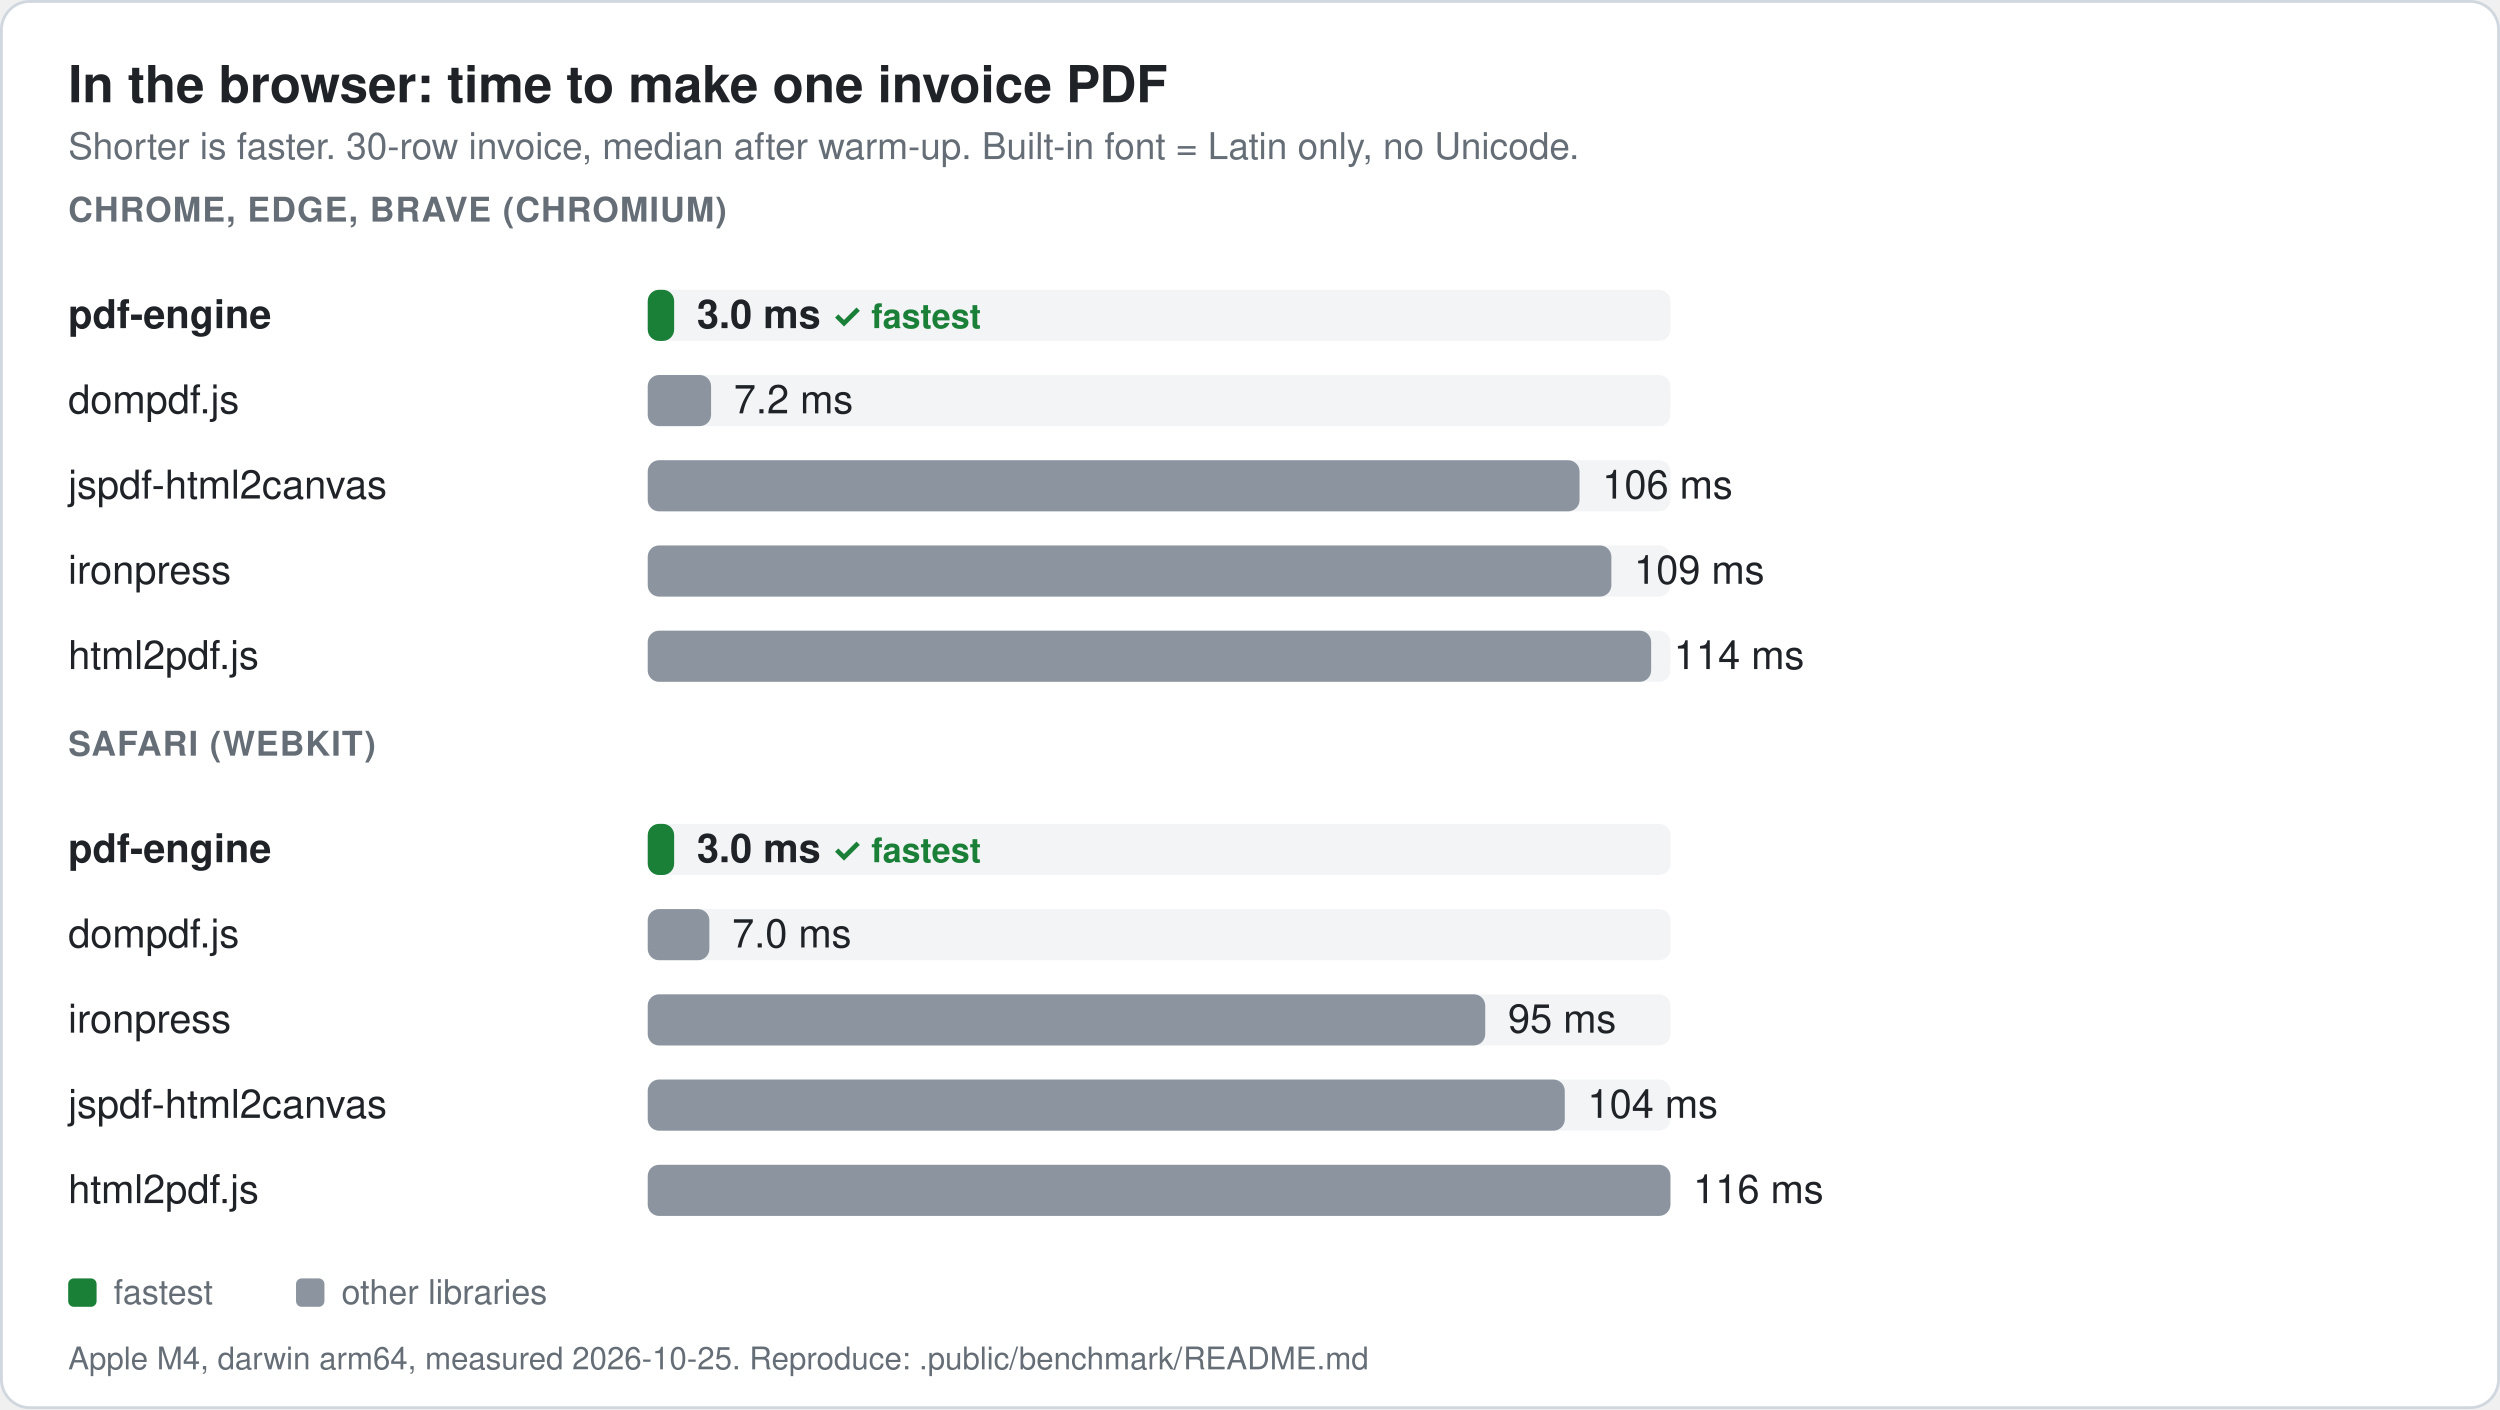
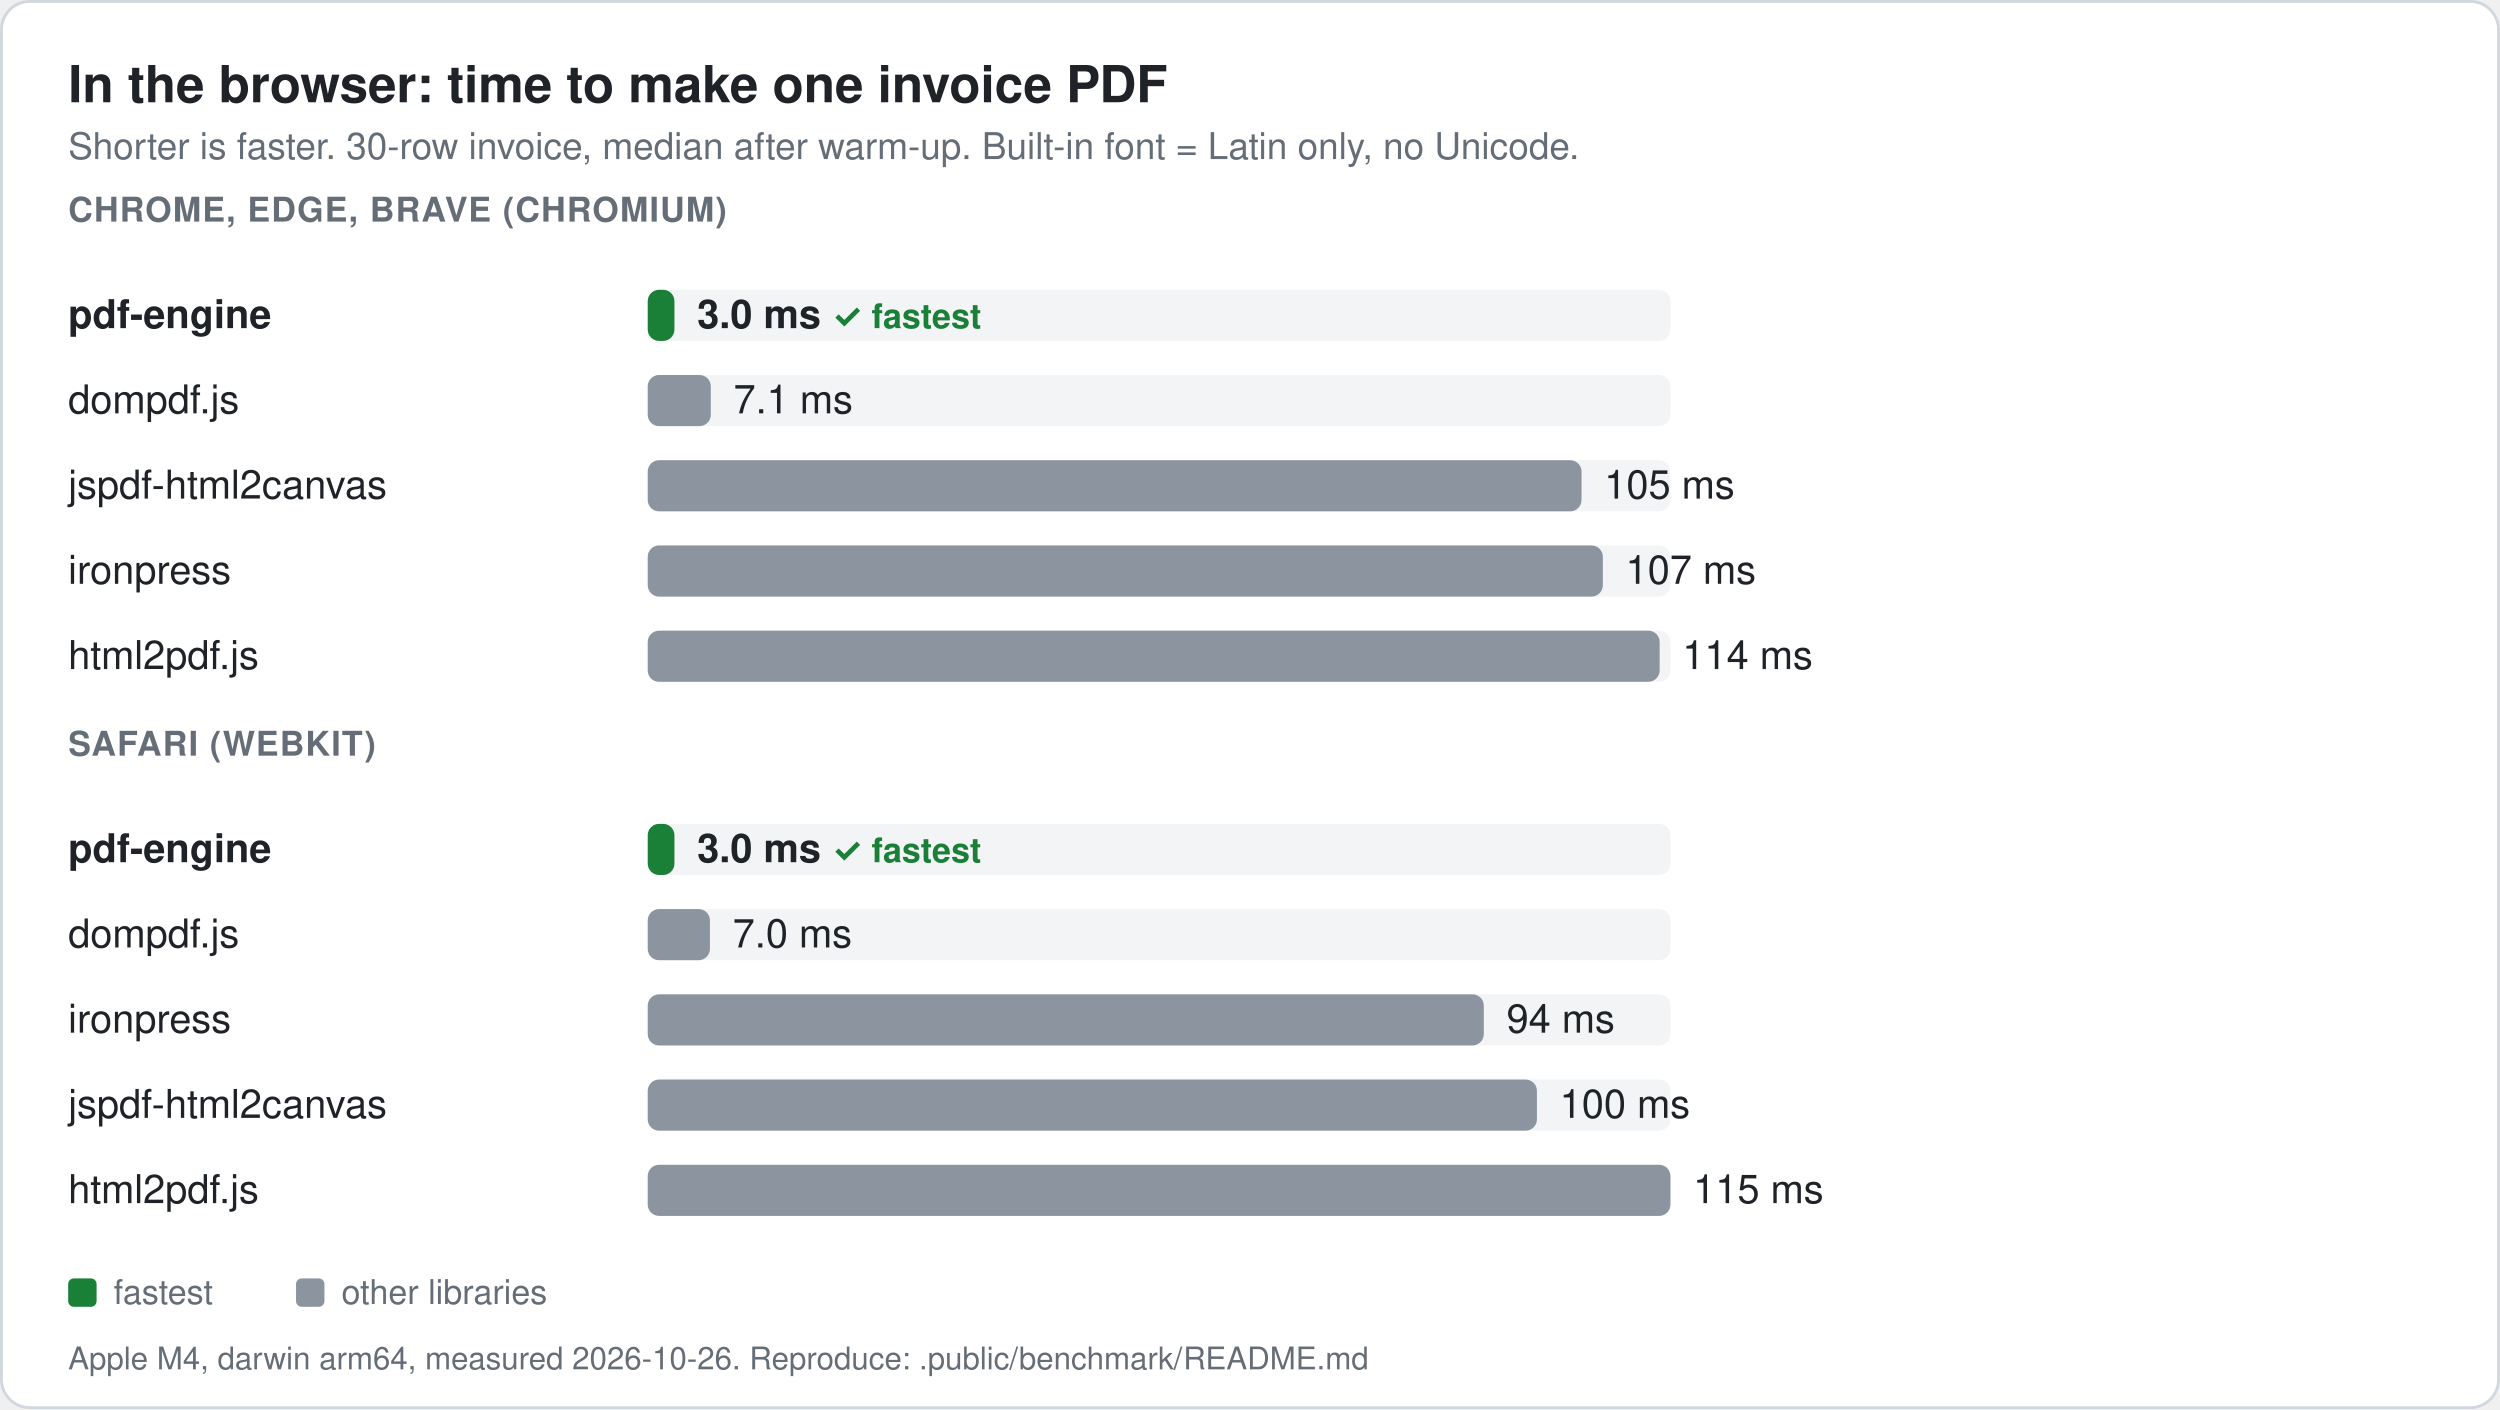
<svg xmlns="http://www.w3.org/2000/svg" width="880" height="496" viewBox="0 0 880 496" role="img" aria-labelledby="t d" font-family="-apple-system, BlinkMacSystemFont, 'Segoe UI', Helvetica, Arial, sans-serif">
  <rect x="0.5" y="0.5" width="879" height="495" rx="10" fill="#ffffff" stroke="#d0d7de" />
  <text x="24" y="36" font-size="18" font-weight="700" fill="#1f2328">In the browser: time to make one invoice PDF</text>
  <text x="24" y="56" font-size="13" fill="#656d76">Shorter is faster. 30-row invoice, median after warm-up. Built-in font = Latin only, no Unicode.</text>
  <text x="24" y="78" font-size="12" font-weight="600" fill="#656d76" letter-spacing="0.4">CHROME, EDGE, BRAVE (CHROMIUM)</text>
  <text x="24" y="115.5" font-size="14" fill="#1f2328" font-weight="700">pdf-engine</text>
  <rect x="228" y="102" width="360" height="18" rx="4" fill="#f3f4f6" />
-   <rect x="228" y="102" width="9.3" height="18" rx="4" fill="#1a7f37" />
-   <text x="245.3" y="115.5" font-size="14" fill="#1f2328" font-weight="700">3.0 ms <tspan fill="#1a7f37" font-weight="700" font-size="12">✓ fastest</tspan>
+   <rect x="228" y="102" width="9.4" height="18" rx="4" fill="#1a7f37" />
+   <text x="245.4" y="115.5" font-size="14" fill="#1f2328" font-weight="700">3.0 ms <tspan fill="#1a7f37" font-weight="700" font-size="12">✓ fastest</tspan>
  </text>
  <text x="24" y="145.5" font-size="14" fill="#1f2328" font-weight="400">dompdf.js</text>
  <rect x="228" y="132" width="360" height="18" rx="4" fill="#f3f4f6" />
-   <rect x="228" y="132" width="22.3" height="18" rx="4" fill="#8c959f" />
-   <text x="258.3" y="145.5" font-size="14" fill="#1f2328" font-weight="500">7.2 ms</text>
+   <rect x="228" y="132" width="22.2" height="18" rx="4" fill="#8c959f" />
+   <text x="258.2" y="145.5" font-size="14" fill="#1f2328" font-weight="500">7.1 ms</text>
  <text x="24" y="175.5" font-size="14" fill="#1f2328" font-weight="400">jspdf-html2canvas</text>
  <rect x="228" y="162" width="360" height="18" rx="4" fill="#f3f4f6" />
-   <rect x="228" y="162" width="328.0" height="18" rx="4" fill="#8c959f" />
-   <text x="564.0" y="175.5" font-size="14" fill="#1f2328" font-weight="500">106 ms</text>
+   <rect x="228" y="162" width="328.7" height="18" rx="4" fill="#8c959f" />
+   <text x="564.7" y="175.5" font-size="14" fill="#1f2328" font-weight="500">105 ms</text>
  <text x="24" y="205.5" font-size="14" fill="#1f2328" font-weight="400">ironpress</text>
  <rect x="228" y="192" width="360" height="18" rx="4" fill="#f3f4f6" />
-   <rect x="228" y="192" width="339.2" height="18" rx="4" fill="#8c959f" />
-   <text x="575.2" y="205.5" font-size="14" fill="#1f2328" font-weight="500">109 ms</text>
+   <rect x="228" y="192" width="336.2" height="18" rx="4" fill="#8c959f" />
+   <text x="572.2" y="205.5" font-size="14" fill="#1f2328" font-weight="500">107 ms</text>
  <text x="24" y="235.5" font-size="14" fill="#1f2328" font-weight="400">html2pdf.js</text>
  <rect x="228" y="222" width="360" height="18" rx="4" fill="#f3f4f6" />
-   <rect x="228" y="222" width="353.2" height="18" rx="4" fill="#8c959f" />
-   <text x="589.2" y="235.5" font-size="14" fill="#1f2328" font-weight="500">114 ms</text>
+   <rect x="228" y="222" width="356.2" height="18" rx="4" fill="#8c959f" />
+   <text x="592.2" y="235.5" font-size="14" fill="#1f2328" font-weight="500">114 ms</text>
  <text x="24" y="266" font-size="12" font-weight="600" fill="#656d76" letter-spacing="0.4">SAFARI (WEBKIT)</text>
  <text x="24" y="303.5" font-size="14" fill="#1f2328" font-weight="700">pdf-engine</text>
  <rect x="228" y="290" width="360" height="18" rx="4" fill="#f3f4f6" />
-   <rect x="228" y="290" width="9.3" height="18" rx="4" fill="#1a7f37" />
-   <text x="245.3" y="303.5" font-size="14" fill="#1f2328" font-weight="700">3.0 ms <tspan fill="#1a7f37" font-weight="700" font-size="12">✓ fastest</tspan>
+   <rect x="228" y="290" width="9.4" height="18" rx="4" fill="#1a7f37" />
+   <text x="245.4" y="303.5" font-size="14" fill="#1f2328" font-weight="700">3.0 ms <tspan fill="#1a7f37" font-weight="700" font-size="12">✓ fastest</tspan>
  </text>
  <text x="24" y="333.5" font-size="14" fill="#1f2328" font-weight="400">dompdf.js</text>
  <rect x="228" y="320" width="360" height="18" rx="4" fill="#f3f4f6" />
-   <rect x="228" y="320" width="21.7" height="18" rx="4" fill="#8c959f" />
-   <text x="257.7" y="333.5" font-size="14" fill="#1f2328" font-weight="500">7.0 ms</text>
+   <rect x="228" y="320" width="21.9" height="18" rx="4" fill="#8c959f" />
+   <text x="257.9" y="333.5" font-size="14" fill="#1f2328" font-weight="500">7.0 ms</text>
  <text x="24" y="363.5" font-size="14" fill="#1f2328" font-weight="400">ironpress</text>
  <rect x="228" y="350" width="360" height="18" rx="4" fill="#f3f4f6" />
-   <rect x="228" y="350" width="294.8" height="18" rx="4" fill="#8c959f" />
-   <text x="530.8" y="363.5" font-size="14" fill="#1f2328" font-weight="500">95 ms</text>
+   <rect x="228" y="350" width="294.3" height="18" rx="4" fill="#8c959f" />
+   <text x="530.3" y="363.5" font-size="14" fill="#1f2328" font-weight="500">94 ms</text>
  <text x="24" y="393.5" font-size="14" fill="#1f2328" font-weight="400">jspdf-html2canvas</text>
  <rect x="228" y="380" width="360" height="18" rx="4" fill="#f3f4f6" />
-   <rect x="228" y="380" width="322.8" height="18" rx="4" fill="#8c959f" />
-   <text x="558.8" y="393.5" font-size="14" fill="#1f2328" font-weight="500">104 ms</text>
+   <rect x="228" y="380" width="313.0" height="18" rx="4" fill="#8c959f" />
+   <text x="549.0" y="393.5" font-size="14" fill="#1f2328" font-weight="500">100 ms</text>
  <text x="24" y="423.5" font-size="14" fill="#1f2328" font-weight="400">html2pdf.js</text>
  <rect x="228" y="410" width="360" height="18" rx="4" fill="#f3f4f6" />
  <rect x="228" y="410" width="360.0" height="18" rx="4" fill="#8c959f" />
-   <text x="596.0" y="423.5" font-size="14" fill="#1f2328" font-weight="500">116 ms</text>
+   <text x="596.0" y="423.5" font-size="14" fill="#1f2328" font-weight="500">115 ms</text>
  <rect x="24" y="450" width="10" height="10" rx="2" fill="#1a7f37" />
  <text x="40" y="459" font-size="12" fill="#656d76">fastest</text>
  <rect x="104.2" y="450" width="10" height="10" rx="2" fill="#8c959f" />
  <text x="120.2" y="459" font-size="12" fill="#656d76">other libraries</text>
-   <text x="24" y="482" font-size="11" fill="#656d76">Apple M4, darwin arm64, measured 2026-10-25. Reproduce: .public/benchmark/README.md</text>
+   <text x="24" y="482" font-size="11" fill="#656d76">Apple M4, darwin arm64, measured 2026-10-26. Reproduce: .public/benchmark/README.md</text>
</svg>
